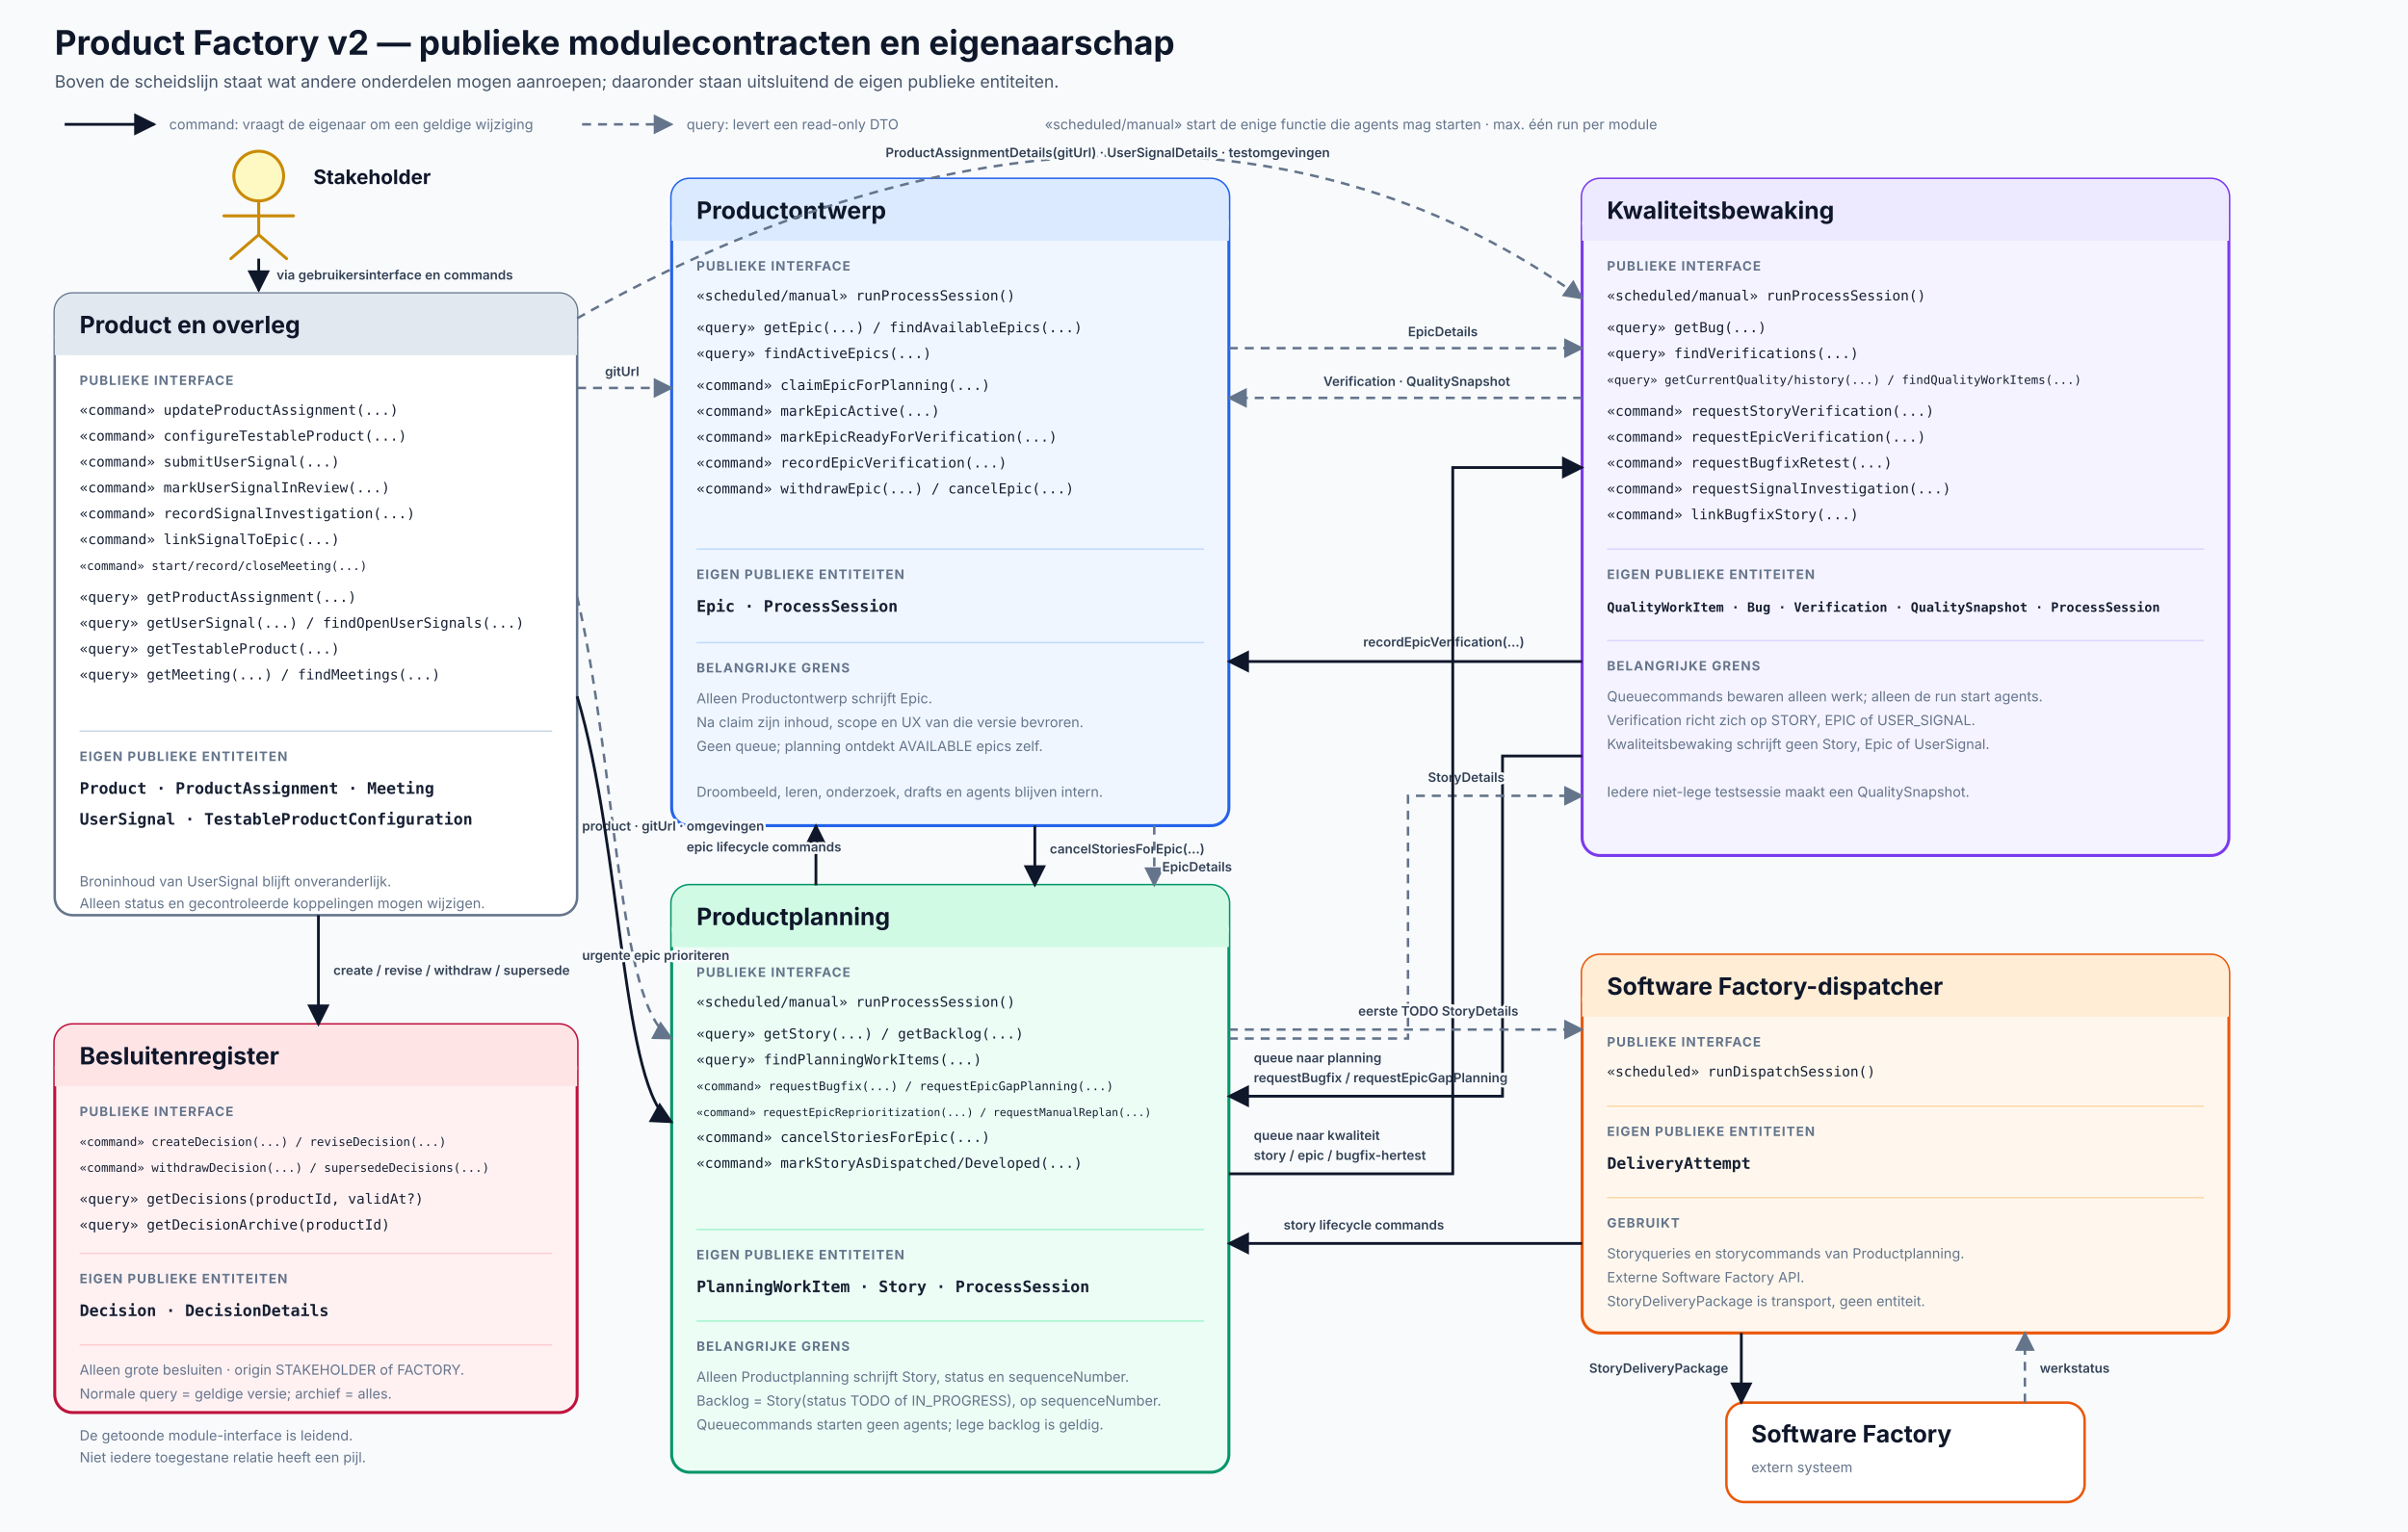
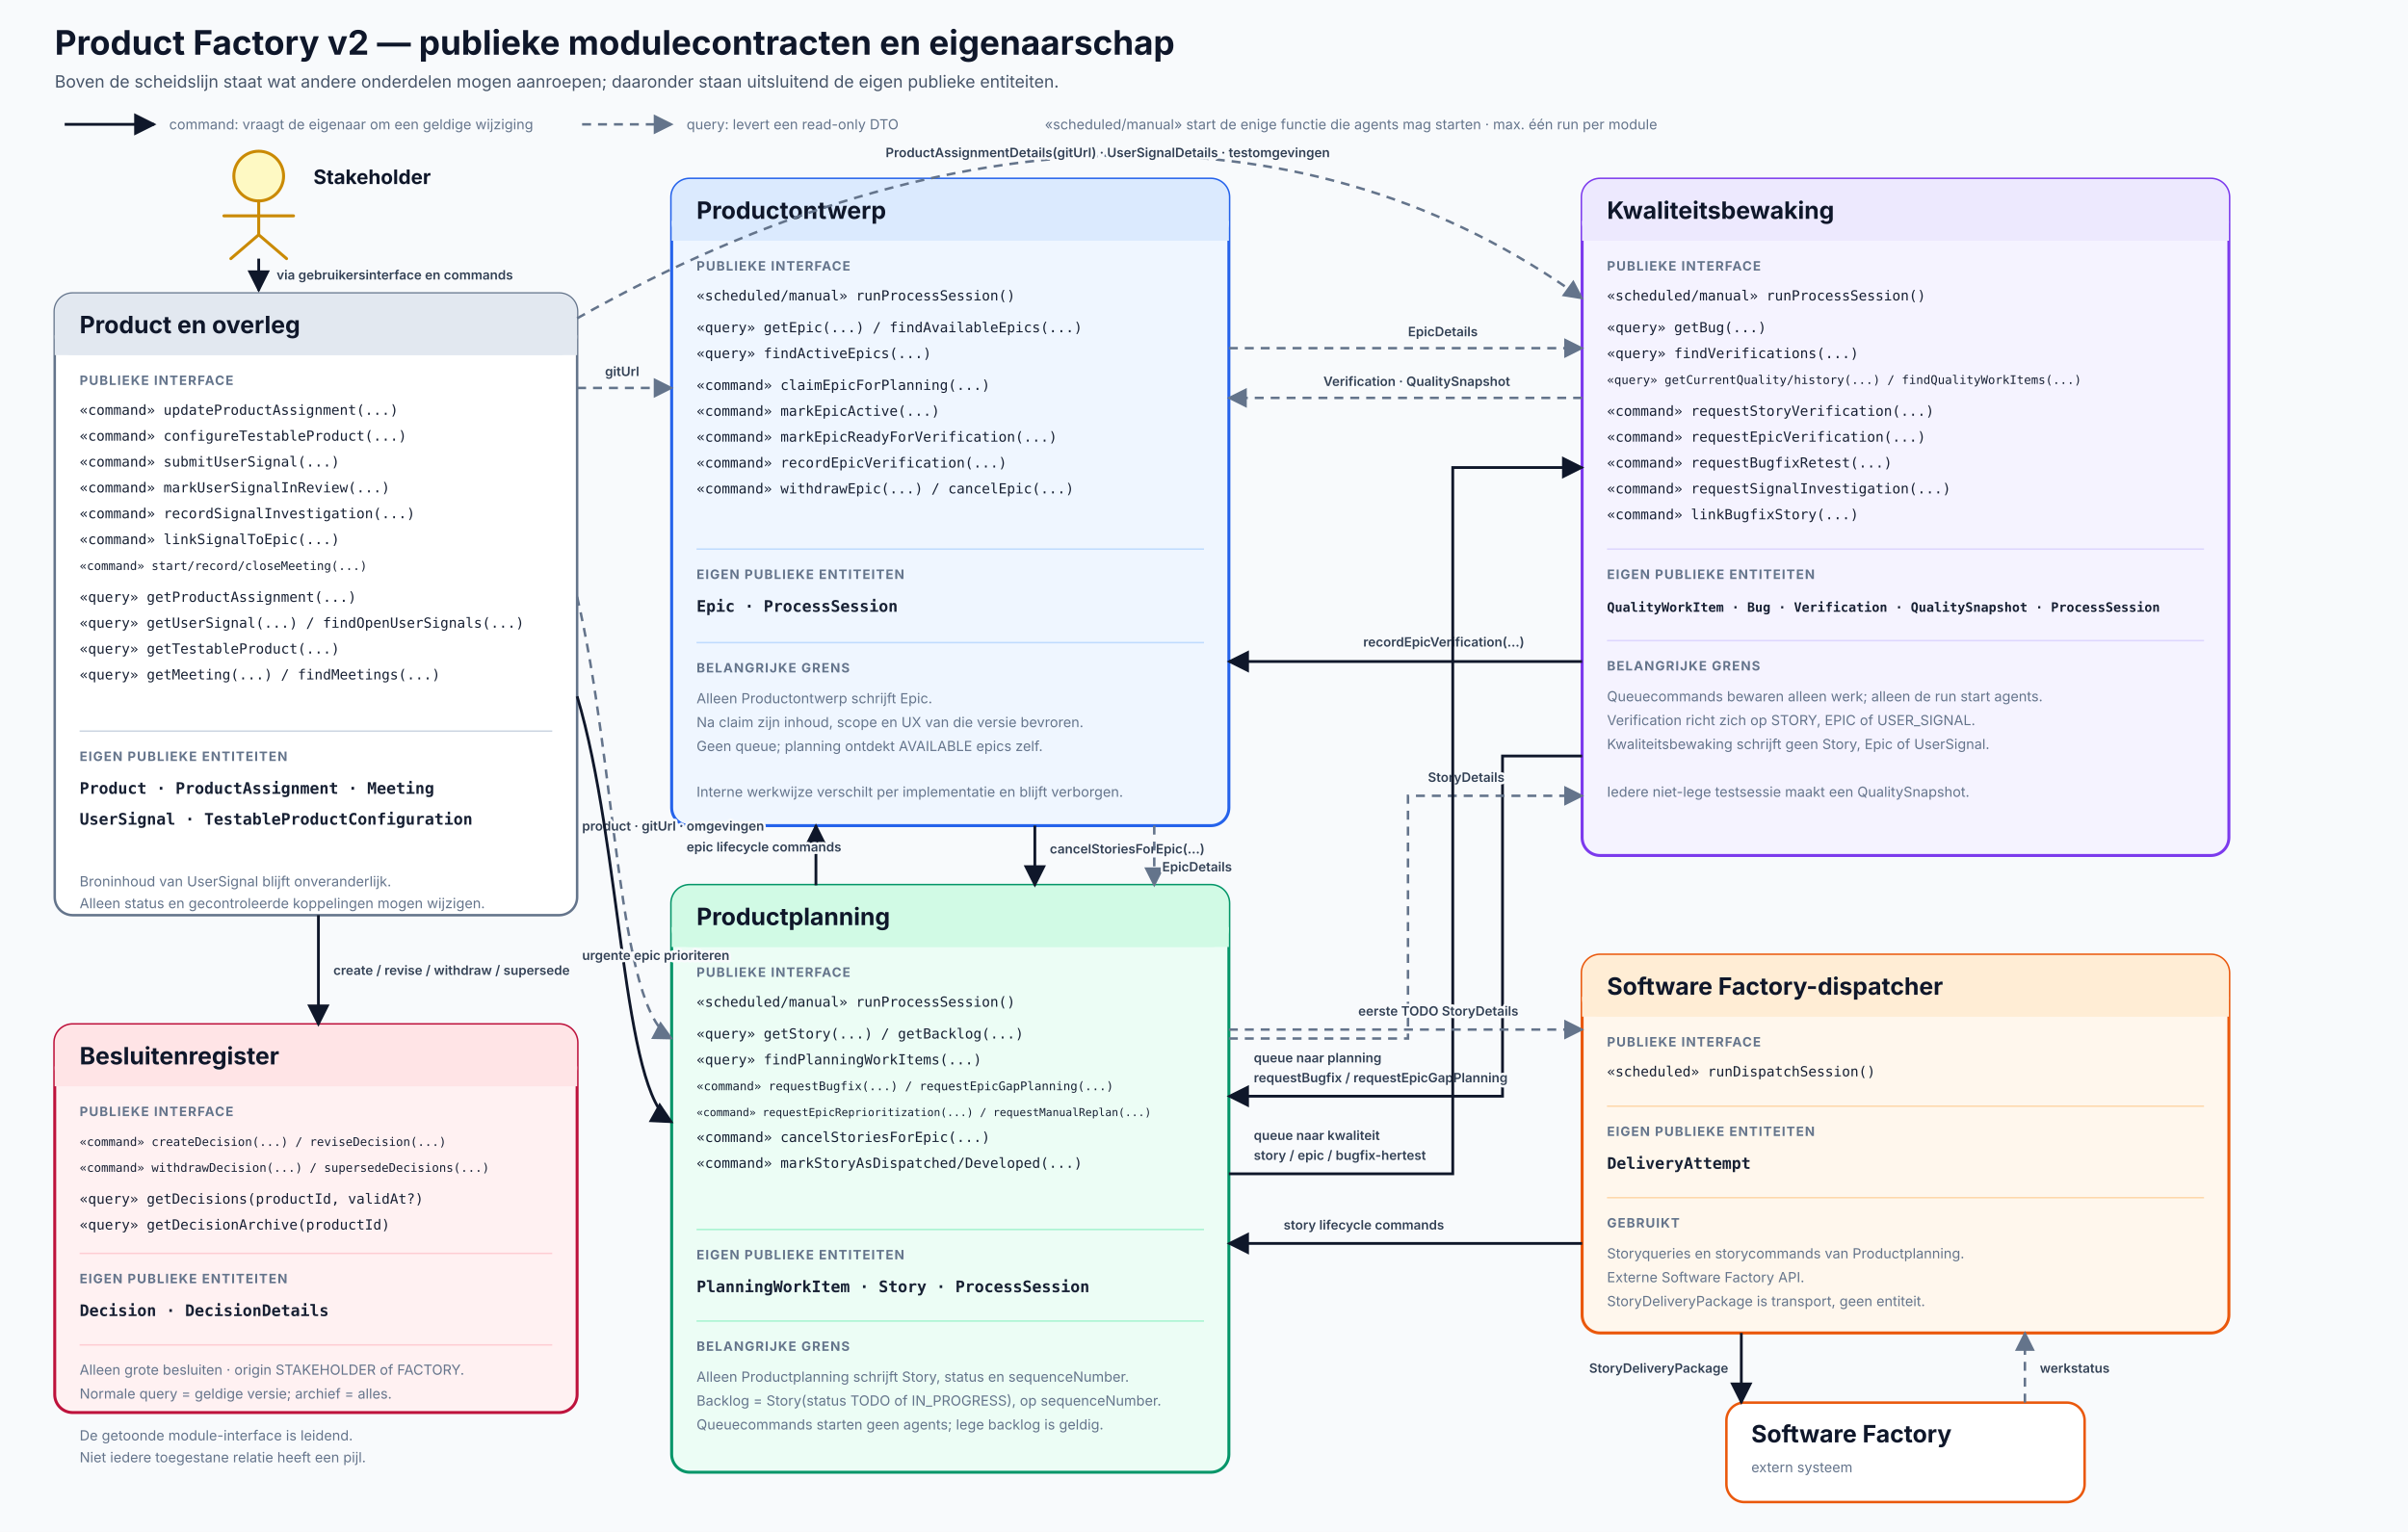
<svg xmlns="http://www.w3.org/2000/svg" width="2420" height="1540" viewBox="0 0 2420 1540" role="img" aria-labelledby="title desc">
  <defs>
    <marker id="commandArrow" viewBox="0 0 10 10" refX="9" refY="5" markerWidth="8" markerHeight="8" orient="auto">
      <path d="M0 0 L10 5 L0 10 Z" fill="#0f172a" />
    </marker>
    <marker id="queryArrow" viewBox="0 0 10 10" refX="9" refY="5" markerWidth="8" markerHeight="8" orient="auto">
      <path d="M0 0 L10 5 L0 10 Z" fill="#64748b" />
    </marker>
    <style>
      .title { font: 700 34px Inter, Arial, sans-serif; fill: #0f172a; }
      .subtitle { font: 400 17px Inter, Arial, sans-serif; fill: #475569; }
      .module-title { font: 700 24px Inter, Arial, sans-serif; fill: #0f172a; }
      .section-title { font: 700 13px Inter, Arial, sans-serif; letter-spacing: 1px; fill: #64748b; }
      .api { font: 500 14px ui-monospace, SFMono-Regular, Menlo, monospace; fill: #172033; }
      .entity { font: 600 16px ui-monospace, SFMono-Regular, Menlo, monospace; fill: #172033; }
      .note { font: 400 14px Inter, Arial, sans-serif; fill: #64748b; }
      .flow { font: 600 13px Inter, Arial, sans-serif; fill: #334155; paint-order: stroke; stroke: #f8fafc; stroke-width: 5px; stroke-linejoin: round; }
      .command { fill: none; stroke: #0f172a; stroke-width: 2.8; marker-end: url(#commandArrow); }
      .query { fill: none; stroke: #64748b; stroke-width: 2.5; stroke-dasharray: 9 7; marker-end: url(#queryArrow); }
      .divider { stroke-width: 1.5; }
    </style>
  </defs>
  <rect width="2420" height="1540" fill="#f8fafc" />
  <text x="55" y="55" class="title">Product Factory v2 — publieke modulecontracten en eigenaarschap</text>
  <text x="55" y="88" class="subtitle">Boven de scheidslijn staat wat andere onderdelen mogen aanroepen; daaronder staan uitsluitend de eigen publieke entiteiten.</text>
  <path d="M65 125 H155" class="command" />
  <text x="170" y="130" class="note">command: vraagt de eigenaar om een geldige wijziging</text>
  <path d="M585 125 H675" class="query" />
  <text x="690" y="130" class="note">query: levert een read-only DTO</text>
  <text x="1050" y="130" class="note">«scheduled/manual» start de enige functie die agents mag starten · max. één run per module</text>
  <circle cx="260" cy="177" r="25" fill="#fef9c3" stroke="#ca8a04" stroke-width="3" />
  <path d="M260 202 V236 M225 217 H295 M260 236 L232 260 M260 236 L288 260" fill="none" stroke="#ca8a04" stroke-width="3" stroke-linecap="round" />
  <text x="315" y="185" class="module-title" style="font-size:20px">Stakeholder</text>
  <path d="M260 260 V292" class="command" />
  <text x="278" y="281" class="flow">via gebruikersinterface en commands</text>
  <rect x="55" y="295" width="525" height="625" rx="18" fill="#ffffff" stroke="#64748b" stroke-width="2.5" />
  <rect x="55" y="295" width="525" height="62" rx="18" fill="#e2e8f0" />
  <path d="M55 337 V357 H580 V337" fill="#e2e8f0" />
  <text x="80" y="335" class="module-title">Product en overleg</text>
  <text x="80" y="387" class="section-title">PUBLIEKE INTERFACE</text>
  <text x="80" y="417" class="api">«command» updateProductAssignment(...)</text>
  <text x="80" y="443" class="api">«command» configureTestableProduct(...)</text>
  <text x="80" y="469" class="api">«command» submitUserSignal(...)</text>
  <text x="80" y="495" class="api">«command» markUserSignalInReview(...)</text>
  <text x="80" y="521" class="api">«command» recordSignalInvestigation(...)</text>
  <text x="80" y="547" class="api">«command» linkSignalToEpic(...)</text>
  <text x="80" y="573" class="api" style="font-size:12px">«command» start/record/closeMeeting(...)</text>
  <text x="80" y="605" class="api">«query» getProductAssignment(...)</text>
  <text x="80" y="631" class="api">«query» getUserSignal(...) / findOpenUserSignals(...)</text>
  <text x="80" y="657" class="api">«query» getTestableProduct(...)</text>
  <text x="80" y="683" class="api">«query» getMeeting(...) / findMeetings(...)</text>
  <line x1="80" y1="735" x2="555" y2="735" class="divider" stroke="#cbd5e1" />
  <text x="80" y="765" class="section-title">EIGEN PUBLIEKE ENTITEITEN</text>
  <text x="80" y="798" class="entity">Product · ProductAssignment · Meeting</text>
  <text x="80" y="829" class="entity">UserSignal · TestableProductConfiguration</text>
  <text x="80" y="891" class="note">Broninhoud van UserSignal blijft onveranderlijk.</text>
  <text x="80" y="913" class="note">Alleen status en gecontroleerde koppelingen mogen wijzigen.</text>
  <rect x="675" y="180" width="560" height="650" rx="18" fill="#eff6ff" stroke="#2563eb" stroke-width="3" />
  <rect x="675" y="180" width="560" height="62" rx="18" fill="#dbeafe" />
  <path d="M675 222 V242 H1235 V222" fill="#dbeafe" />
  <text x="700" y="220" class="module-title">Productontwerp</text>
  <text x="700" y="272" class="section-title">PUBLIEKE INTERFACE</text>
  <text x="700" y="302" class="api">«scheduled/manual» runProcessSession()</text>
  <text x="700" y="334" class="api">«query» getEpic(...) / findAvailableEpics(...)</text>
  <text x="700" y="360" class="api">«query» findActiveEpics(...)</text>
  <text x="700" y="392" class="api">«command» claimEpicForPlanning(...)</text>
  <text x="700" y="418" class="api">«command» markEpicActive(...)</text>
  <text x="700" y="444" class="api">«command» markEpicReadyForVerification(...)</text>
  <text x="700" y="470" class="api">«command» recordEpicVerification(...)</text>
  <text x="700" y="496" class="api">«command» withdrawEpic(...) / cancelEpic(...)</text>
  <line x1="700" y1="552" x2="1210" y2="552" class="divider" stroke="#bfdbfe" />
  <text x="700" y="582" class="section-title">EIGEN PUBLIEKE ENTITEITEN</text>
  <text x="700" y="615" class="entity">Epic · ProcessSession</text>
  <line x1="700" y1="646" x2="1210" y2="646" class="divider" stroke="#bfdbfe" />
  <text x="700" y="676" class="section-title">BELANGRIJKE GRENS</text>
  <text x="700" y="707" class="note">Alleen Productontwerp schrijft Epic.</text>
  <text x="700" y="731" class="note">Na claim zijn inhoud, scope en UX van die versie bevroren.</text>
  <text x="700" y="755" class="note">Geen queue; planning ontdekt AVAILABLE epics zelf.</text>
-   <text x="700" y="801" class="note">Droombeeld, leren, onderzoek, drafts en agents blijven intern.</text>
+   <text x="700" y="801" class="note">Interne werkwijze verschilt per implementatie en blijft verborgen.</text>
  <rect x="675" y="890" width="560" height="590" rx="18" fill="#ecfdf5" stroke="#059669" stroke-width="3" />
  <rect x="675" y="890" width="560" height="62" rx="18" fill="#d1fae5" />
  <path d="M675 932 V952 H1235 V932" fill="#d1fae5" />
  <text x="700" y="930" class="module-title">Productplanning</text>
  <text x="700" y="982" class="section-title">PUBLIEKE INTERFACE</text>
  <text x="700" y="1012" class="api">«scheduled/manual» runProcessSession()</text>
  <text x="700" y="1044" class="api">«query» getStory(...) / getBacklog(...)</text>
  <text x="700" y="1070" class="api">«query» findPlanningWorkItems(...)</text>
  <text x="700" y="1096" class="api" style="font-size:12px">«command» requestBugfix(...) / requestEpicGapPlanning(...)</text>
  <text x="700" y="1122" class="api" style="font-size:11px">«command» requestEpicReprioritization(...) / requestManualReplan(...)</text>
  <text x="700" y="1148" class="api">«command» cancelStoriesForEpic(...)</text>
  <text x="700" y="1174" class="api">«command» markStoryAsDispatched/Developed(...)</text>
  <line x1="700" y1="1236" x2="1210" y2="1236" class="divider" stroke="#a7f3d0" />
  <text x="700" y="1266" class="section-title">EIGEN PUBLIEKE ENTITEITEN</text>
  <text x="700" y="1299" class="entity">PlanningWorkItem · Story · ProcessSession</text>
  <line x1="700" y1="1328" x2="1210" y2="1328" class="divider" stroke="#a7f3d0" />
  <text x="700" y="1358" class="section-title">BELANGRIJKE GRENS</text>
  <text x="700" y="1389" class="note">Alleen Productplanning schrijft Story, status en sequenceNumber.</text>
  <text x="700" y="1413" class="note">Backlog = Story(status TODO of IN_PROGRESS), op sequenceNumber.</text>
  <text x="700" y="1437" class="note">Queuecommands starten geen agents; lege backlog is geldig.</text>
  <g transform="translate(220 0)">
    <rect x="1370" y="180" width="650" height="680" rx="18" fill="#f5f3ff" stroke="#7c3aed" stroke-width="3" />
    <rect x="1370" y="180" width="650" height="62" rx="18" fill="#ede9fe" />
    <path d="M1370 222 V242 H2020 V222" fill="#ede9fe" />
    <text x="1395" y="220" class="module-title">Kwaliteitsbewaking</text>
    <text x="1395" y="272" class="section-title">PUBLIEKE INTERFACE</text>
    <text x="1395" y="302" class="api">«scheduled/manual» runProcessSession()</text>
    <text x="1395" y="334" class="api">«query» getBug(...)</text>
    <text x="1395" y="360" class="api">«query» findVerifications(...)</text>
    <text x="1395" y="386" class="api" style="font-size:12px">«query» getCurrentQuality/history(...) / findQualityWorkItems(...)</text>
    <text x="1395" y="418" class="api">«command» requestStoryVerification(...)</text>
    <text x="1395" y="444" class="api">«command» requestEpicVerification(...)</text>
    <text x="1395" y="470" class="api">«command» requestBugfixRetest(...)</text>
    <text x="1395" y="496" class="api">«command» requestSignalInvestigation(...)</text>
    <text x="1395" y="522" class="api">«command» linkBugfixStory(...)</text>
    <line x1="1395" y1="552" x2="1995" y2="552" class="divider" stroke="#ddd6fe" />
    <text x="1395" y="582" class="section-title">EIGEN PUBLIEKE ENTITEITEN</text>
    <text x="1395" y="615" class="entity" style="font-size:13px">QualityWorkItem · Bug · Verification · QualitySnapshot · ProcessSession</text>
    <line x1="1395" y1="644" x2="1995" y2="644" class="divider" stroke="#ddd6fe" />
    <text x="1395" y="674" class="section-title">BELANGRIJKE GRENS</text>
    <text x="1395" y="705" class="note">Queuecommands bewaren alleen werk; alleen de run start agents.</text>
    <text x="1395" y="729" class="note">Verification richt zich op STORY, EPIC of USER_SIGNAL.</text>
    <text x="1395" y="753" class="note">Kwaliteitsbewaking schrijft geen Story, Epic of UserSignal.</text>
    <text x="1395" y="801" class="note">Iedere niet-lege testsessie maakt een QualitySnapshot.</text>
  </g>
  <rect x="55" y="1030" width="525" height="390" rx="18" fill="#fff1f2" stroke="#be123c" stroke-width="3" />
  <rect x="55" y="1030" width="525" height="62" rx="18" fill="#ffe4e6" />
  <path d="M55 1072 V1092 H580 V1072" fill="#ffe4e6" />
  <text x="80" y="1070" class="module-title">Besluitenregister</text>
  <text x="80" y="1122" class="section-title">PUBLIEKE INTERFACE</text>
  <text x="80" y="1152" class="api" style="font-size:12px">«command» createDecision(...) / reviseDecision(...)</text>
  <text x="80" y="1178" class="api" style="font-size:12px">«command» withdrawDecision(...) / supersedeDecisions(...)</text>
  <text x="80" y="1210" class="api">«query» getDecisions(productId, validAt?)</text>
  <text x="80" y="1236" class="api">«query» getDecisionArchive(productId)</text>
  <line x1="80" y1="1260" x2="555" y2="1260" class="divider" stroke="#fecdd3" />
  <text x="80" y="1290" class="section-title">EIGEN PUBLIEKE ENTITEITEN</text>
  <text x="80" y="1323" class="entity">Decision · DecisionDetails</text>
  <line x1="80" y1="1352" x2="555" y2="1352" class="divider" stroke="#fecdd3" />
  <text x="80" y="1382" class="note">Alleen grote besluiten · origin STAKEHOLDER of FACTORY.</text>
  <text x="80" y="1406" class="note">Normale query = geldige versie; archief = alles.</text>
  <g transform="translate(220 0)">
    <rect x="1370" y="960" width="650" height="380" rx="18" fill="#fff7ed" stroke="#ea580c" stroke-width="3" />
    <rect x="1370" y="960" width="650" height="62" rx="18" fill="#ffedd5" />
    <path d="M1370 1002 V1022 H2020 V1002" fill="#ffedd5" />
    <text x="1395" y="1000" class="module-title">Software Factory-dispatcher</text>
    <text x="1395" y="1052" class="section-title">PUBLIEKE INTERFACE</text>
    <text x="1395" y="1082" class="api">«scheduled» runDispatchSession()</text>
    <line x1="1395" y1="1112" x2="1995" y2="1112" class="divider" stroke="#fed7aa" />
    <text x="1395" y="1142" class="section-title">EIGEN PUBLIEKE ENTITEITEN</text>
    <text x="1395" y="1175" class="entity">DeliveryAttempt</text>
    <line x1="1395" y1="1204" x2="1995" y2="1204" class="divider" stroke="#fed7aa" />
    <text x="1395" y="1234" class="section-title">GEBRUIKT</text>
    <text x="1395" y="1265" class="note">Storyqueries en storycommands van Productplanning.</text>
    <text x="1395" y="1289" class="note">Externe Software Factory API.</text>
    <text x="1395" y="1313" class="note">StoryDeliveryPackage is transport, geen entiteit.</text>
  </g>
  <g transform="translate(220 0)">
    <rect x="1515" y="1410" width="360" height="100" rx="18" fill="#ffffff" stroke="#ea580c" stroke-width="2.5" />
    <text x="1540" y="1450" class="module-title">Software Factory</text>
    <text x="1540" y="1480" class="note">extern systeem</text>
  </g>
  <path d="M580 390 H675" class="query" />
  <text x="608" y="378" class="flow">gitUrl</text>
  <path d="M580 600 C620 770 620 1015 675 1044" class="query" />
  <text x="585" y="835" class="flow">product · gitUrl · omgevingen</text>
  <path d="M580 700 C625 850 625 1100 675 1128" class="command" />
  <text x="585" y="965" class="flow">urgente epic prioriteren</text>
  <path d="M580 320 C960 105 1320 105 1590 300" class="query" />
  <text x="890" y="158" class="flow">ProductAssignmentDetails(gitUrl) · UserSignalDetails · testomgevingen</text>
  <path d="M820 890 V830" class="command" />
  <text x="690" y="856" class="flow">epic lifecycle commands</text>
  <path d="M1040 830 V890" class="command" />
  <text x="1055" y="858" class="flow">cancelStoriesForEpic(...)</text>
  <path d="M1160 830 V890" class="query" />
  <text x="1168" y="876" class="flow">EpicDetails</text>
  <path d="M1235 350 H1590" class="query" />
  <text x="1415" y="338" class="flow">EpicDetails</text>
  <path d="M1590 400 H1235" class="query" />
  <text x="1330" y="388" class="flow">Verification · QualitySnapshot</text>
  <path d="M1590 665 H1235" class="command" />
  <text x="1370" y="650" class="flow">recordEpicVerification(...)</text>
  <path d="M1590 760 H1510 V1102 H1235" class="command" />
  <text x="1260" y="1068" class="flow">queue naar planning</text>
  <text x="1260" y="1088" class="flow">requestBugfix / requestEpicGapPlanning</text>
  <path d="M1235 1044 H1415 V800 H1590" class="query" />
  <text x="1435" y="786" class="flow">StoryDetails</text>
  <path d="M1235 1180 H1460 V470 H1590" class="command" />
  <text x="1260" y="1146" class="flow">queue naar kwaliteit</text>
  <text x="1260" y="1166" class="flow">story / epic / bugfix-hertest</text>
  <path d="M1590 1250 H1235" class="command" />
  <text x="1290" y="1236" class="flow">story lifecycle commands</text>
  <path d="M1235 1035 H1590" class="query" />
  <text x="1365" y="1021" class="flow">eerste TODO StoryDetails</text>
  <path d="M1750 1340 V1410" class="command" />
  <text x="1597" y="1380" class="flow">StoryDeliveryPackage</text>
  <path d="M2035 1410 V1340" class="query" />
  <text x="2050" y="1380" class="flow">werkstatus</text>
  <path d="M320 920 V1030" class="command" />
  <text x="335" y="980" class="flow">create / revise / withdraw / supersede</text>
  <text x="80" y="1448" class="note">De getoonde module-interface is leidend.</text>
  <text x="80" y="1470" class="note">Niet iedere toegestane relatie heeft een pijl.</text>
</svg>
